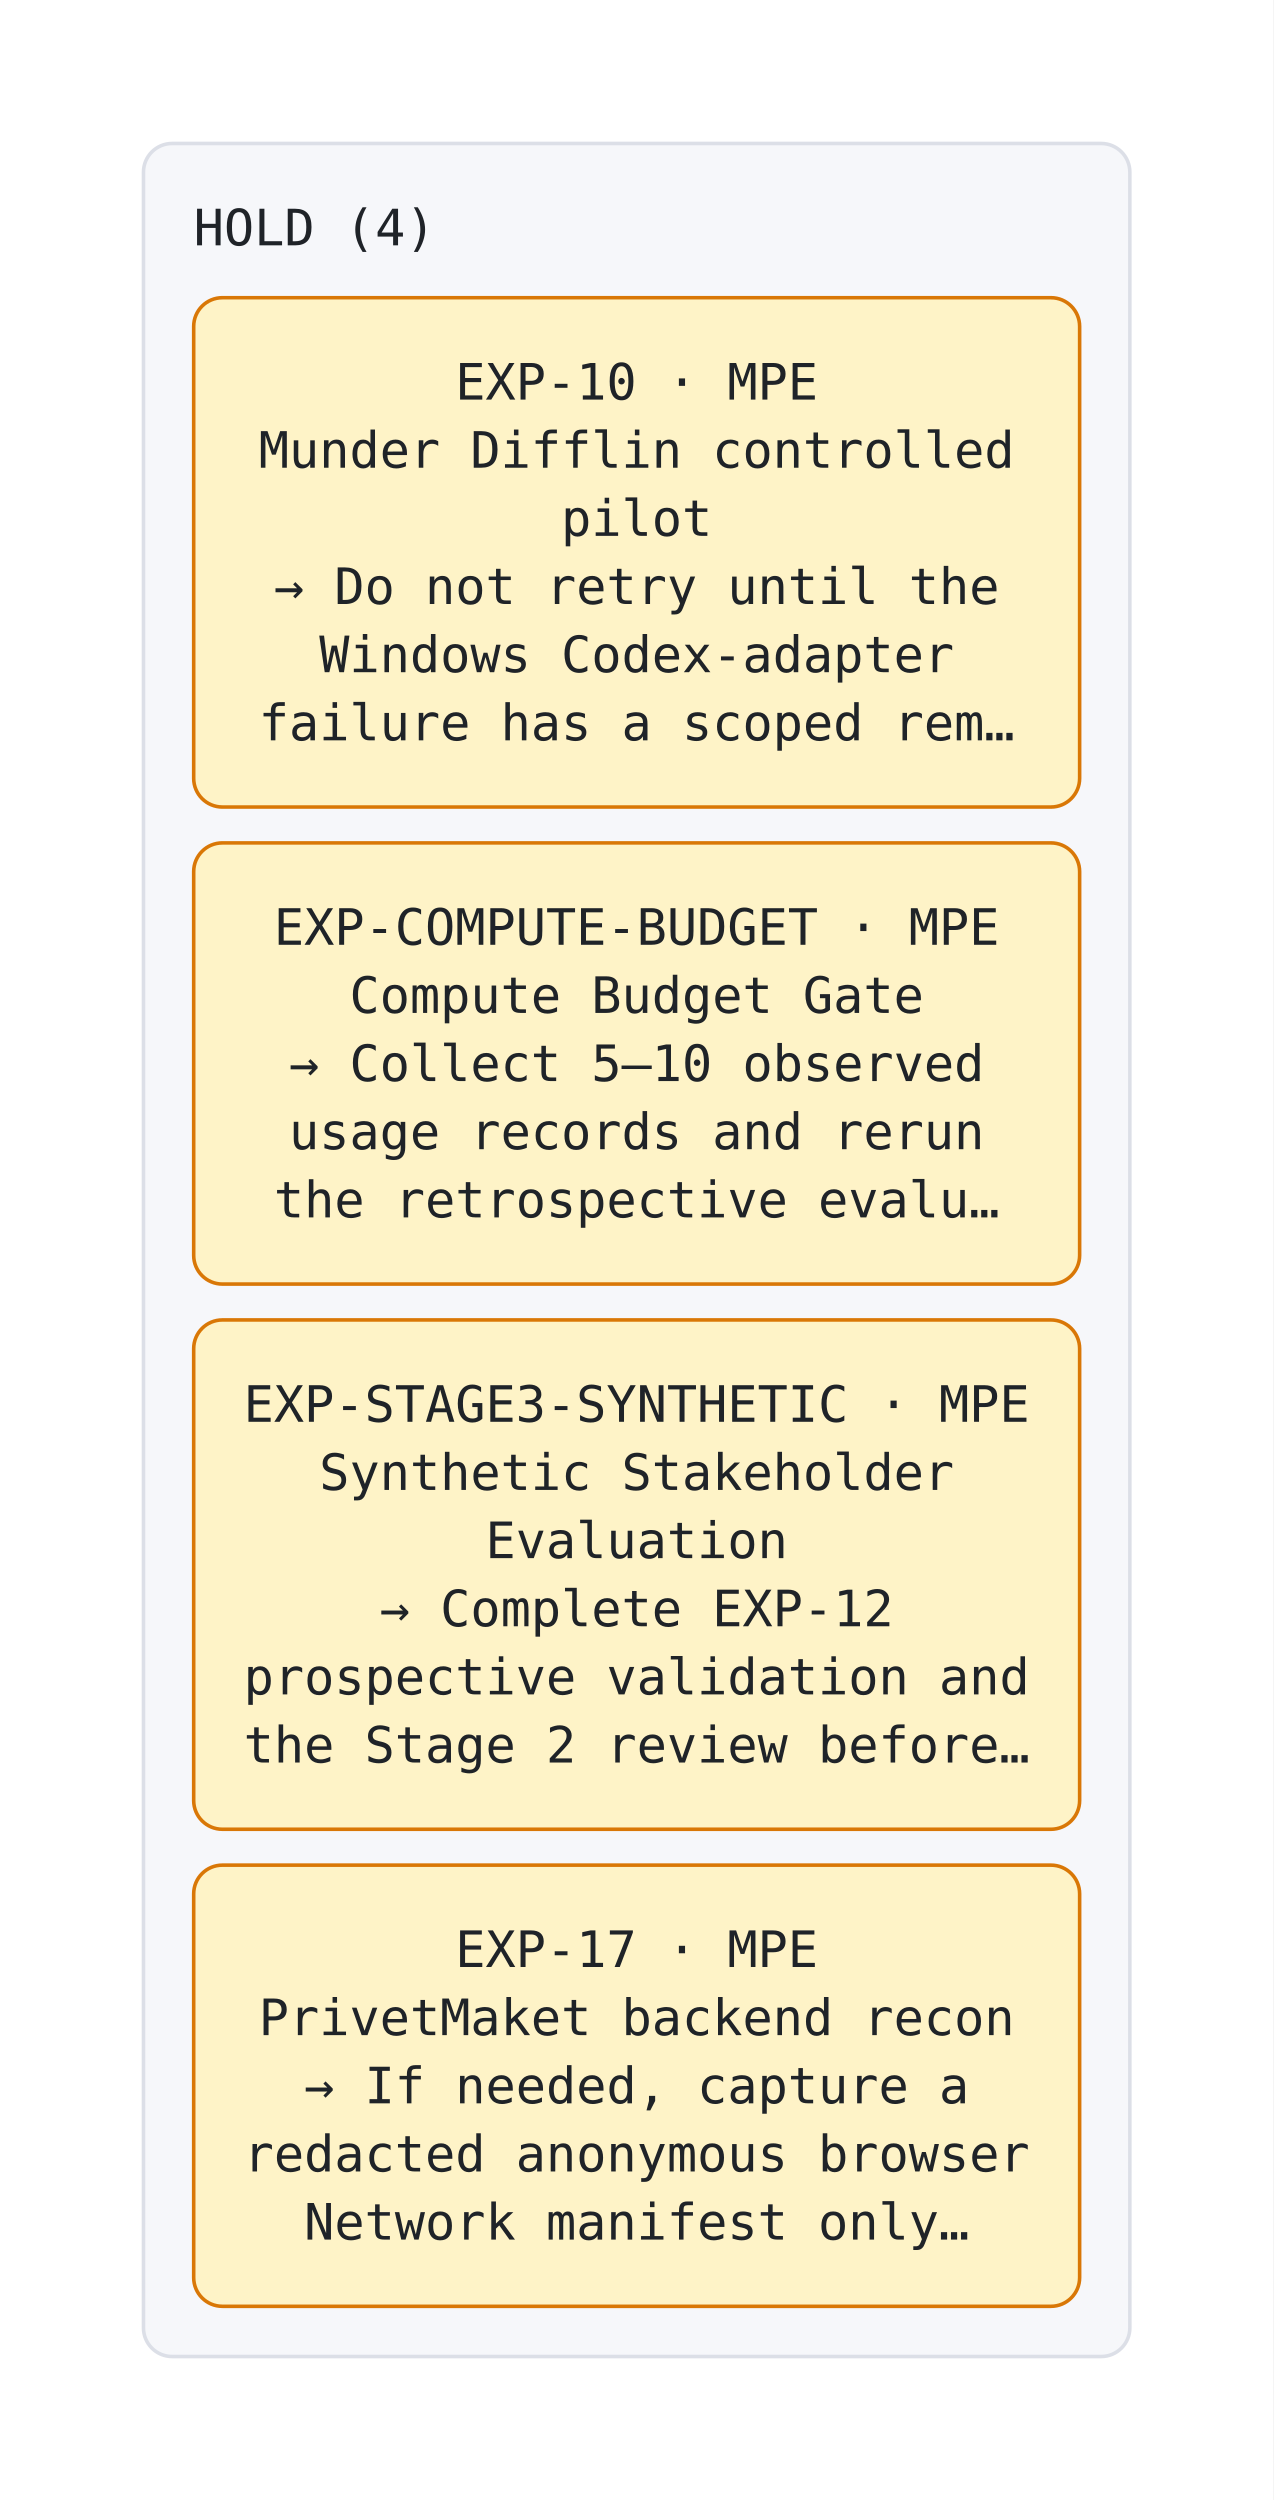
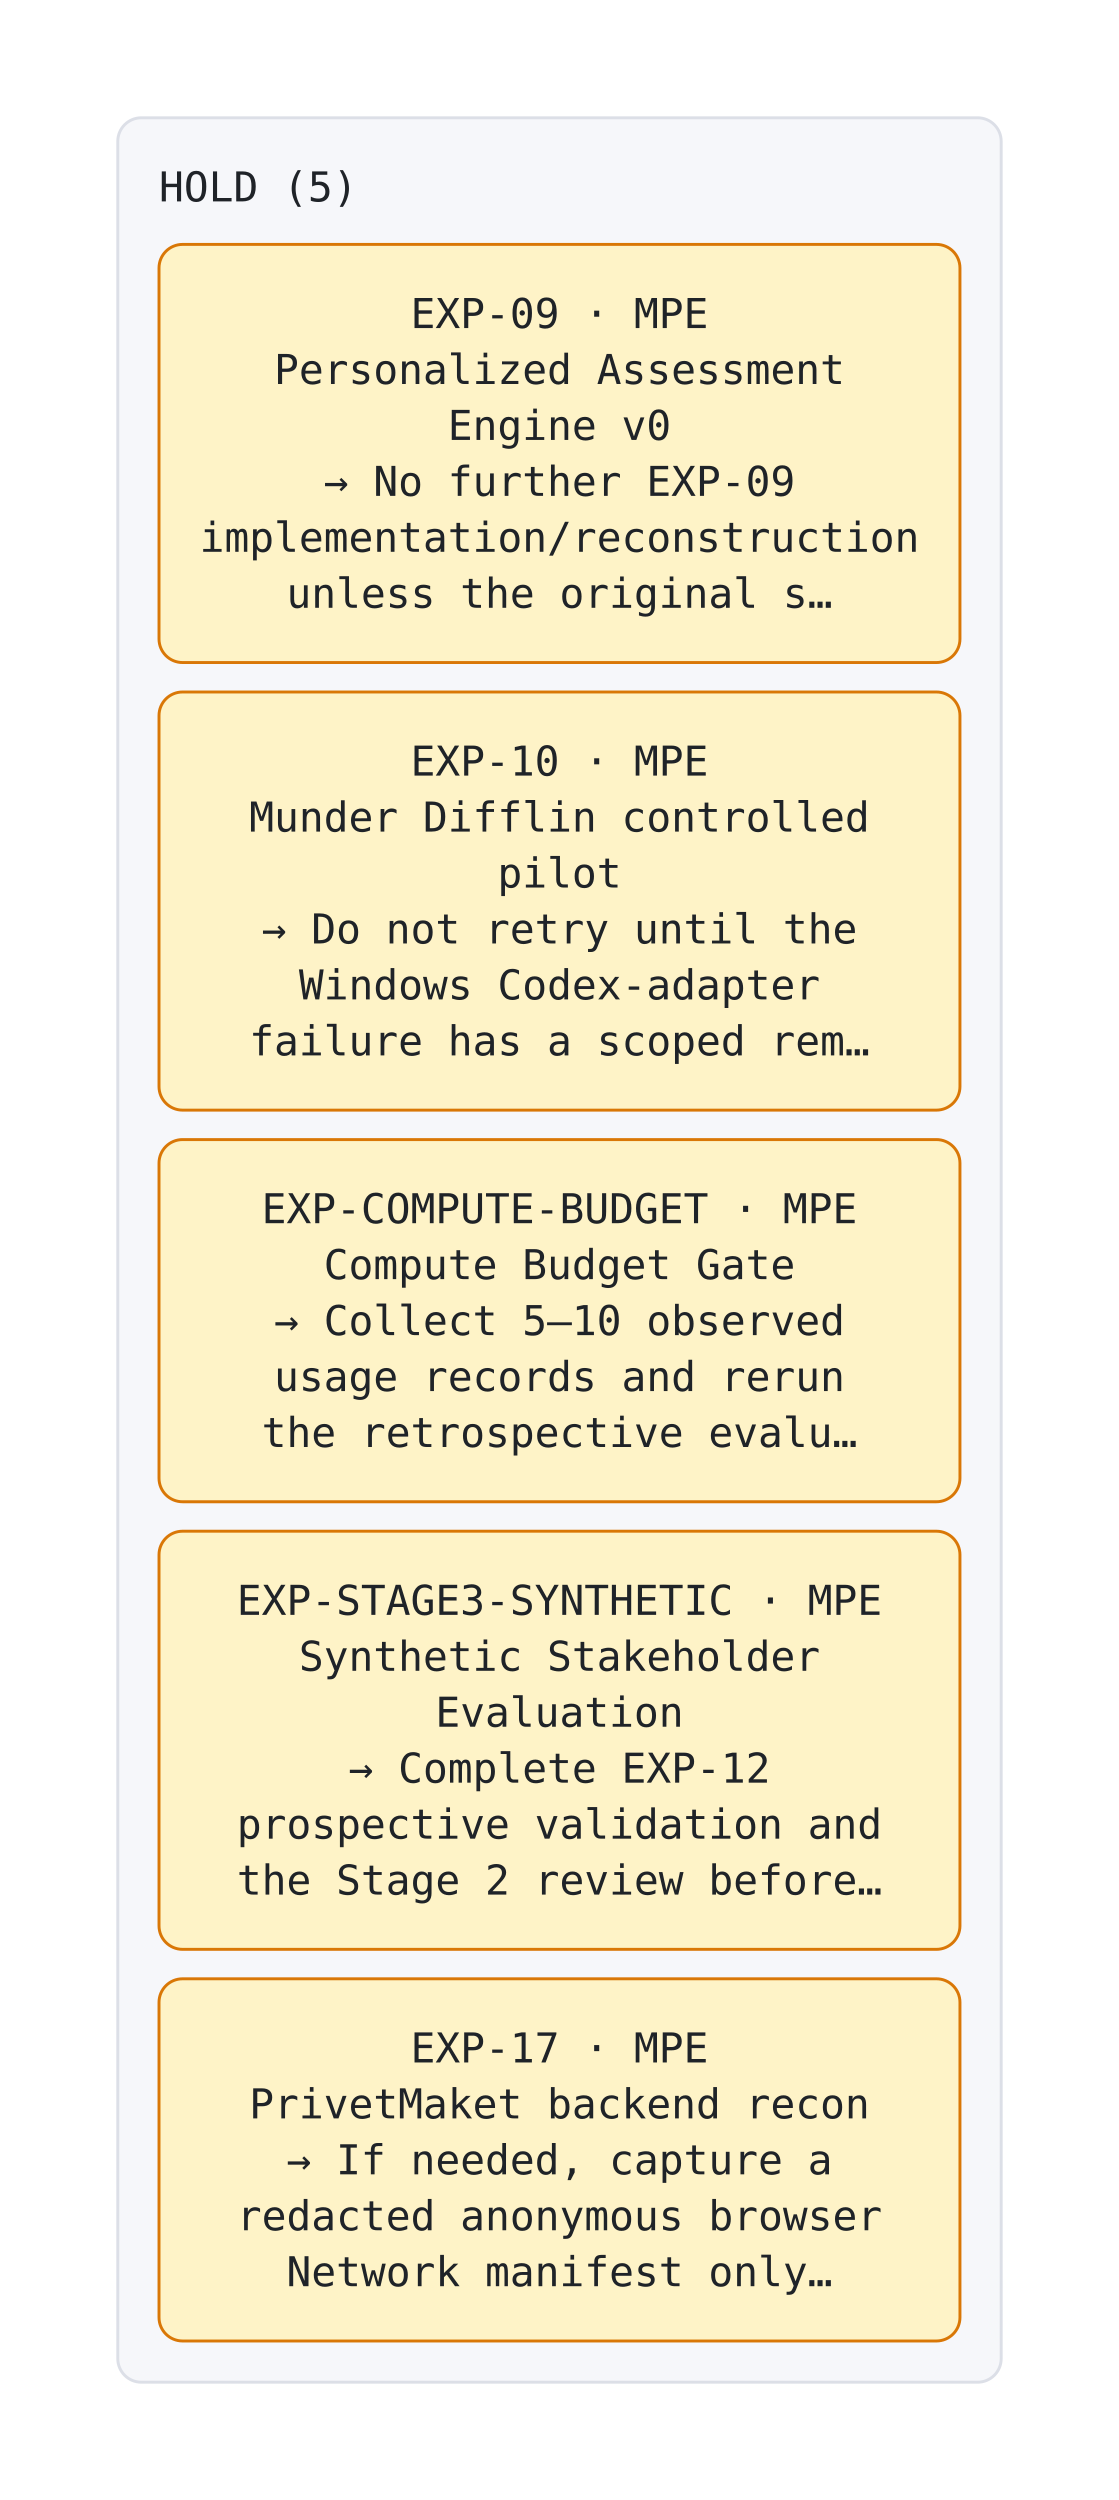
- <svg xmlns="http://www.w3.org/2000/svg" width="355" height="697" viewBox="0 0 355 697" font-family="'DejaVu Sans Mono', 'Menlo', 'Consolas', 'Liberation Mono', 'Courier New', monospace" font-size="14px">
+ <svg xmlns="http://www.w3.org/2000/svg" width="380" height="849" viewBox="0 0 380 849" font-family="'DejaVu Sans Mono', 'Menlo', 'Consolas', 'Liberation Mono', 'Courier New', monospace" font-size="14px">
  <defs>
  </defs>
-   <rect x="0" y="0" width="355" height="697" fill="#ffffff" />
-   <path d="M48 40 H307 a8 8 0 0 1 8 8 V649 a8 8 0 0 1 -8 8 H48 a8 8 0 0 1 -8 -8 V48 a8 8 0 0 1 8 -8 Z" fill="#f6f7fa" stroke="#dcdfe7" />
-   <text x="54" y="68.4" fill="#1f2328" text-anchor="start">HOLD (4)</text>
-   <path d="M62 83 H293 a8 8 0 0 1 8 8 V217 a8 8 0 0 1 -8 8 H62 a8 8 0 0 1 -8 -8 V91 a8 8 0 0 1 8 -8 Z" fill="#fef3c7" stroke="#d97706" />
-   <text x="177.5" y="111.4" fill="#1f2328" text-anchor="middle">EXP-10 · MPE</text>
-   <text x="177.5" y="130.4" fill="#1f2328" text-anchor="middle">Munder Difflin controlled</text>
-   <text x="177.5" y="149.4" fill="#1f2328" text-anchor="middle">pilot</text>
-   <text x="177.5" y="168.4" fill="#1f2328" text-anchor="middle">→ Do not retry until the</text>
-   <text x="177.5" y="187.4" fill="#1f2328" text-anchor="middle">Windows Codex-adapter</text>
-   <text x="177.5" y="206.4" fill="#1f2328" text-anchor="middle">failure has a scoped rem…</text>
-   <path d="M62 235 H293 a8 8 0 0 1 8 8 V350 a8 8 0 0 1 -8 8 H62 a8 8 0 0 1 -8 -8 V243 a8 8 0 0 1 8 -8 Z" fill="#fef3c7" stroke="#d97706" />
-   <text x="177.5" y="263.4" fill="#1f2328" text-anchor="middle">EXP-COMPUTE-BUDGET · MPE</text>
-   <text x="177.5" y="282.4" fill="#1f2328" text-anchor="middle">Compute Budget Gate</text>
-   <text x="177.5" y="301.4" fill="#1f2328" text-anchor="middle">→ Collect 5–10 observed</text>
-   <text x="177.5" y="320.4" fill="#1f2328" text-anchor="middle">usage records and rerun</text>
-   <text x="177.5" y="339.4" fill="#1f2328" text-anchor="middle">the retrospective evalu…</text>
-   <path d="M62 368 H293 a8 8 0 0 1 8 8 V502 a8 8 0 0 1 -8 8 H62 a8 8 0 0 1 -8 -8 V376 a8 8 0 0 1 8 -8 Z" fill="#fef3c7" stroke="#d97706" />
-   <text x="177.5" y="396.4" fill="#1f2328" text-anchor="middle">EXP-STAGE3-SYNTHETIC · MPE</text>
-   <text x="177.5" y="415.4" fill="#1f2328" text-anchor="middle">Synthetic Stakeholder</text>
-   <text x="177.5" y="434.4" fill="#1f2328" text-anchor="middle">Evaluation</text>
-   <text x="177.5" y="453.4" fill="#1f2328" text-anchor="middle">→ Complete EXP-12</text>
-   <text x="177.5" y="472.4" fill="#1f2328" text-anchor="middle">prospective validation and</text>
-   <text x="177.5" y="491.4" fill="#1f2328" text-anchor="middle">the Stage 2 review before…</text>
-   <path d="M62 520 H293 a8 8 0 0 1 8 8 V635 a8 8 0 0 1 -8 8 H62 a8 8 0 0 1 -8 -8 V528 a8 8 0 0 1 8 -8 Z" fill="#fef3c7" stroke="#d97706" />
-   <text x="177.5" y="548.4" fill="#1f2328" text-anchor="middle">EXP-17 · MPE</text>
-   <text x="177.5" y="567.4" fill="#1f2328" text-anchor="middle">PrivetMaket backend recon</text>
-   <text x="177.5" y="586.4" fill="#1f2328" text-anchor="middle">→ If needed, capture a</text>
-   <text x="177.5" y="605.4" fill="#1f2328" text-anchor="middle">redacted anonymous browser</text>
-   <text x="177.5" y="624.4" fill="#1f2328" text-anchor="middle">Network manifest only…</text>
+   <rect x="0" y="0" width="380" height="849" fill="#ffffff" />
+   <path d="M48 40 H332 a8 8 0 0 1 8 8 V801 a8 8 0 0 1 -8 8 H48 a8 8 0 0 1 -8 -8 V48 a8 8 0 0 1 8 -8 Z" fill="#f6f7fa" stroke="#dcdfe7" />
+   <text x="54" y="68.4" fill="#1f2328" text-anchor="start">HOLD (5)</text>
+   <path d="M62 83 H318 a8 8 0 0 1 8 8 V217 a8 8 0 0 1 -8 8 H62 a8 8 0 0 1 -8 -8 V91 a8 8 0 0 1 8 -8 Z" fill="#fef3c7" stroke="#d97706" />
+   <text x="190" y="111.4" fill="#1f2328" text-anchor="middle">EXP-09 · MPE</text>
+   <text x="190" y="130.4" fill="#1f2328" text-anchor="middle">Personalized Assessment</text>
+   <text x="190" y="149.4" fill="#1f2328" text-anchor="middle">Engine v0</text>
+   <text x="190" y="168.4" fill="#1f2328" text-anchor="middle">→ No further EXP-09</text>
+   <text x="190" y="187.4" fill="#1f2328" text-anchor="middle">implementation/reconstruction</text>
+   <text x="190" y="206.4" fill="#1f2328" text-anchor="middle">unless the original s…</text>
+   <path d="M62 235 H318 a8 8 0 0 1 8 8 V369 a8 8 0 0 1 -8 8 H62 a8 8 0 0 1 -8 -8 V243 a8 8 0 0 1 8 -8 Z" fill="#fef3c7" stroke="#d97706" />
+   <text x="190" y="263.4" fill="#1f2328" text-anchor="middle">EXP-10 · MPE</text>
+   <text x="190" y="282.4" fill="#1f2328" text-anchor="middle">Munder Difflin controlled</text>
+   <text x="190" y="301.4" fill="#1f2328" text-anchor="middle">pilot</text>
+   <text x="190" y="320.4" fill="#1f2328" text-anchor="middle">→ Do not retry until the</text>
+   <text x="190" y="339.4" fill="#1f2328" text-anchor="middle">Windows Codex-adapter</text>
+   <text x="190" y="358.4" fill="#1f2328" text-anchor="middle">failure has a scoped rem…</text>
+   <path d="M62 387 H318 a8 8 0 0 1 8 8 V502 a8 8 0 0 1 -8 8 H62 a8 8 0 0 1 -8 -8 V395 a8 8 0 0 1 8 -8 Z" fill="#fef3c7" stroke="#d97706" />
+   <text x="190" y="415.4" fill="#1f2328" text-anchor="middle">EXP-COMPUTE-BUDGET · MPE</text>
+   <text x="190" y="434.4" fill="#1f2328" text-anchor="middle">Compute Budget Gate</text>
+   <text x="190" y="453.4" fill="#1f2328" text-anchor="middle">→ Collect 5–10 observed</text>
+   <text x="190" y="472.4" fill="#1f2328" text-anchor="middle">usage records and rerun</text>
+   <text x="190" y="491.4" fill="#1f2328" text-anchor="middle">the retrospective evalu…</text>
+   <path d="M62 520 H318 a8 8 0 0 1 8 8 V654 a8 8 0 0 1 -8 8 H62 a8 8 0 0 1 -8 -8 V528 a8 8 0 0 1 8 -8 Z" fill="#fef3c7" stroke="#d97706" />
+   <text x="190" y="548.4" fill="#1f2328" text-anchor="middle">EXP-STAGE3-SYNTHETIC · MPE</text>
+   <text x="190" y="567.4" fill="#1f2328" text-anchor="middle">Synthetic Stakeholder</text>
+   <text x="190" y="586.4" fill="#1f2328" text-anchor="middle">Evaluation</text>
+   <text x="190" y="605.4" fill="#1f2328" text-anchor="middle">→ Complete EXP-12</text>
+   <text x="190" y="624.4" fill="#1f2328" text-anchor="middle">prospective validation and</text>
+   <text x="190" y="643.4" fill="#1f2328" text-anchor="middle">the Stage 2 review before…</text>
+   <path d="M62 672 H318 a8 8 0 0 1 8 8 V787 a8 8 0 0 1 -8 8 H62 a8 8 0 0 1 -8 -8 V680 a8 8 0 0 1 8 -8 Z" fill="#fef3c7" stroke="#d97706" />
+   <text x="190" y="700.4" fill="#1f2328" text-anchor="middle">EXP-17 · MPE</text>
+   <text x="190" y="719.4" fill="#1f2328" text-anchor="middle">PrivetMaket backend recon</text>
+   <text x="190" y="738.4" fill="#1f2328" text-anchor="middle">→ If needed, capture a</text>
+   <text x="190" y="757.4" fill="#1f2328" text-anchor="middle">redacted anonymous browser</text>
+   <text x="190" y="776.4" fill="#1f2328" text-anchor="middle">Network manifest only…</text>
</svg>
